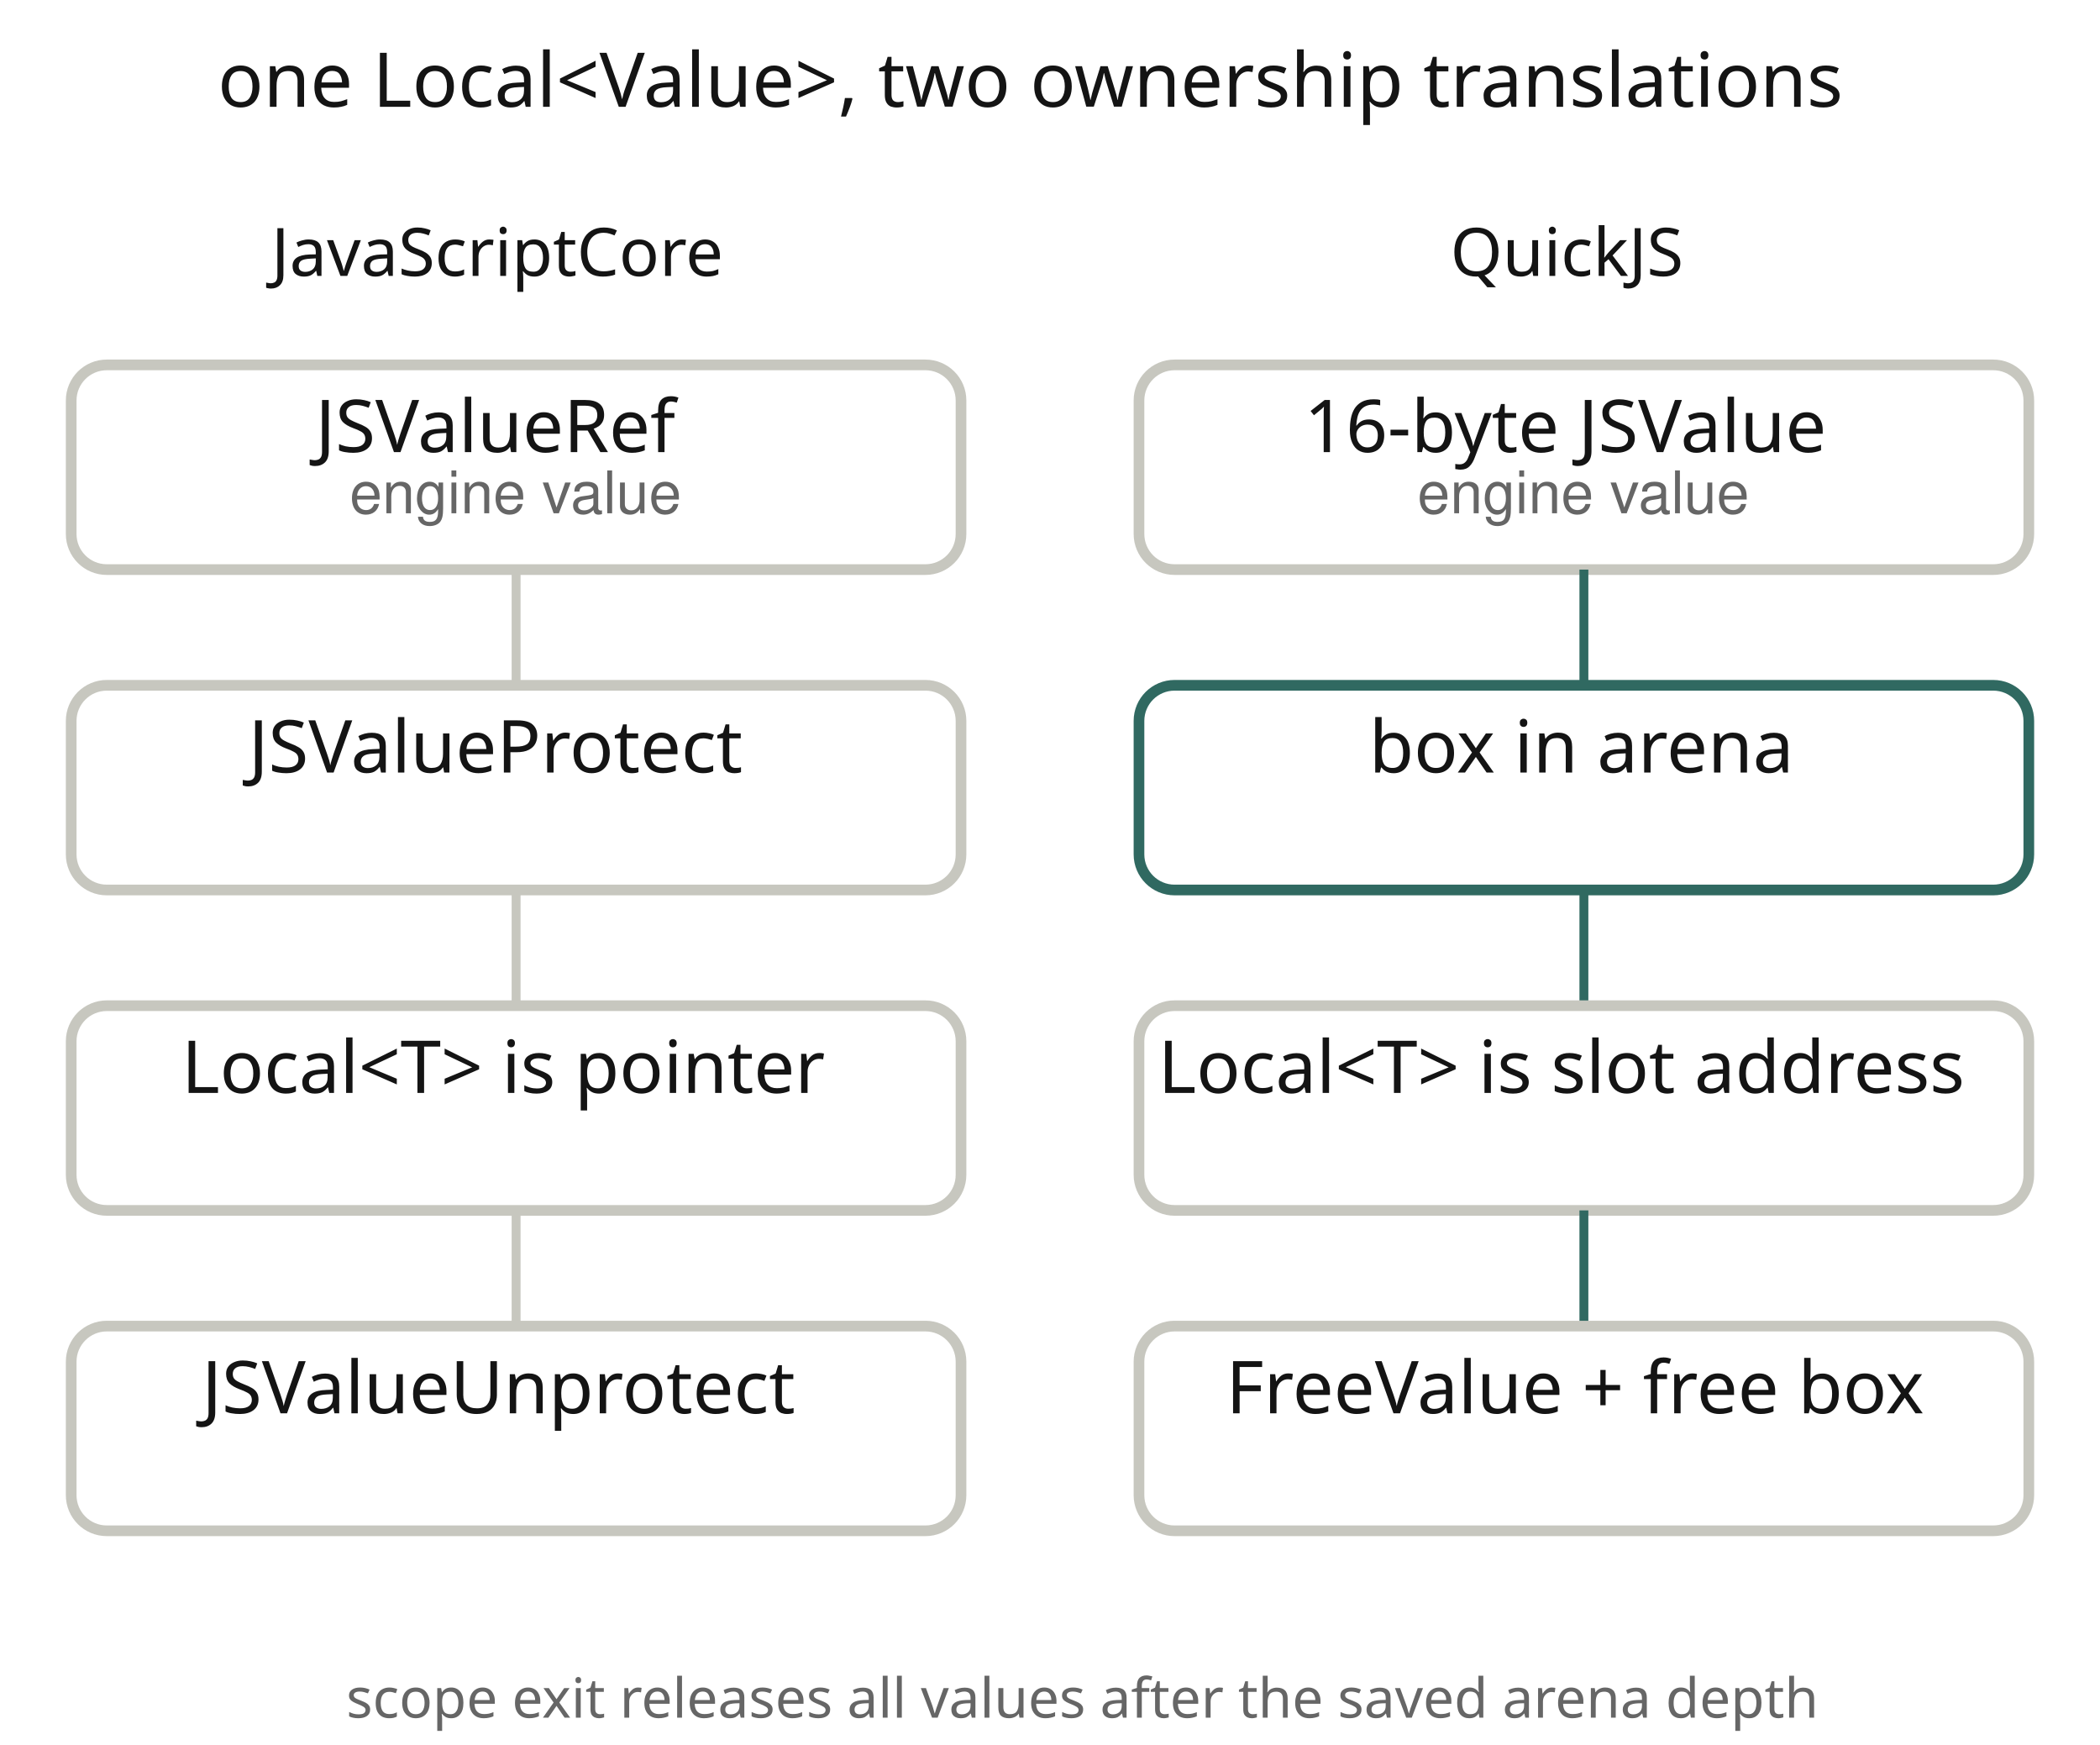
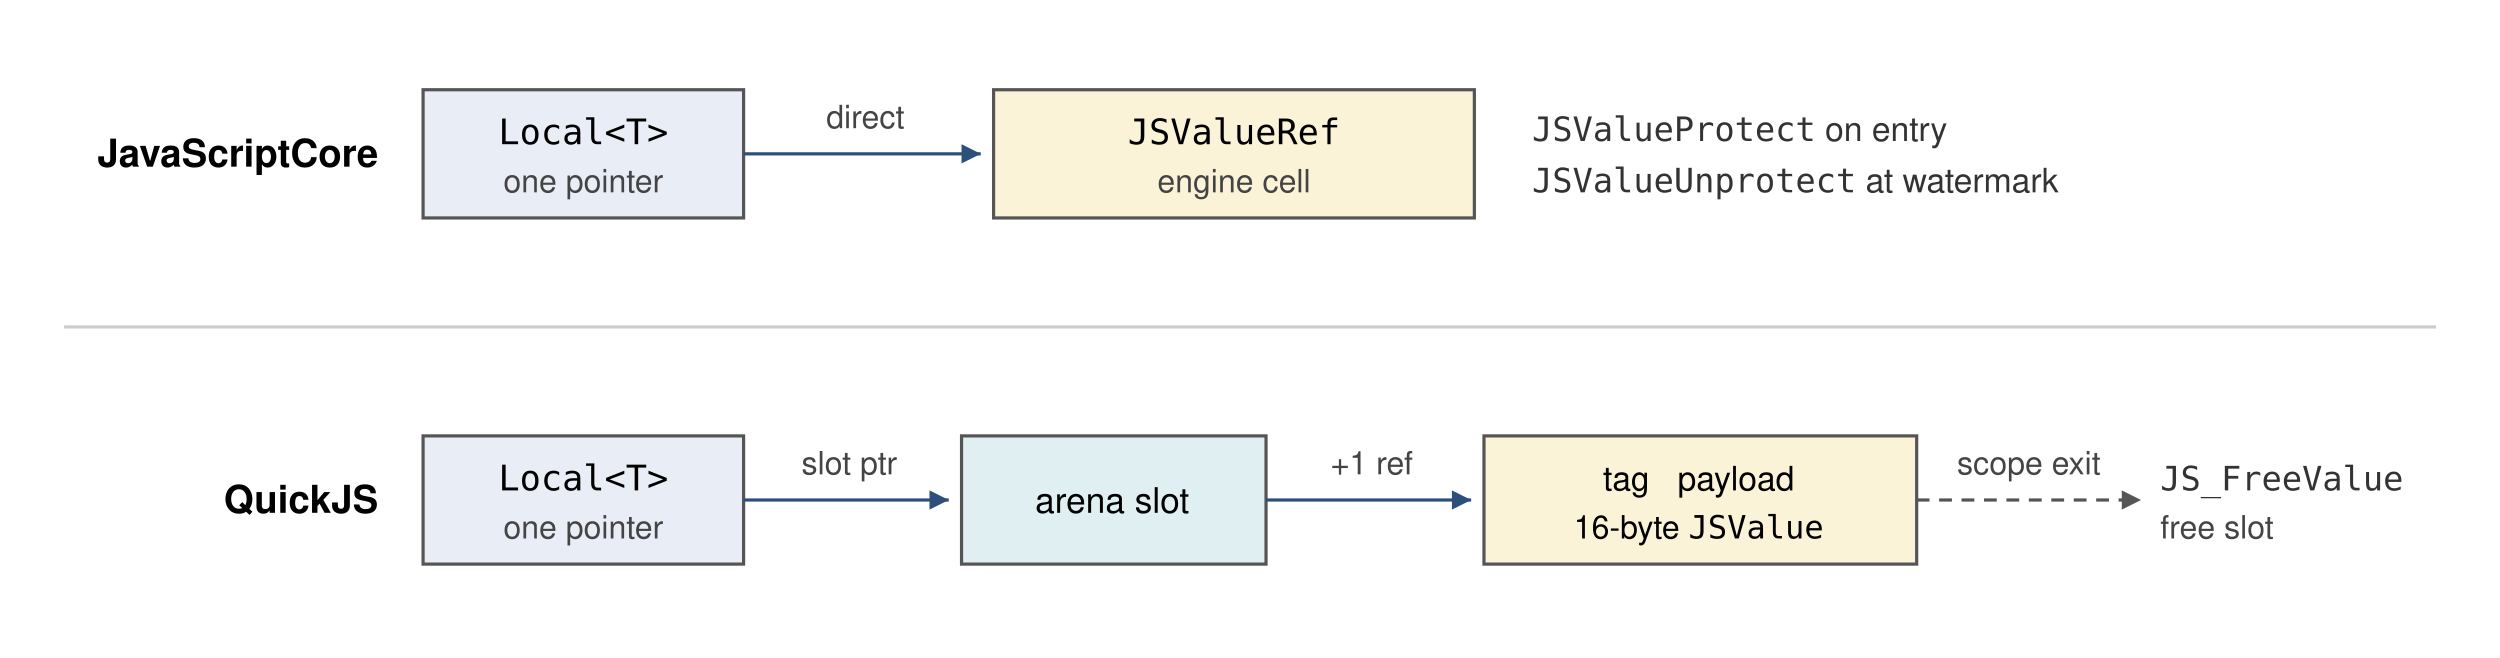
- <svg xmlns="http://www.w3.org/2000/svg" width="236" height="196" preserveAspectRatio="xMinYMin meet" viewBox="0 0 236 196" version="1.0" fill-rule="evenodd">
-   <clipPath id="clip">
-     <rect x="0" y="0" width="236" height="196" />
-   </clipPath>
-   <g id="group" transform="scale(1,-1) translate(0,-196)" style="clip-path: url(#clip)">
-     <g transform="">
-       <text x="24.47" y="184" style="font-family: Helvetica-Bold; font-size: 8.5px;fill: rgb(8%,8%,8%); stroke:none;" transform="translate(0,368) scale(1,-1)">one Local&lt;Value&gt;, two ownership translations</text>
-       <text x="30.49" y="165" style="font-family: Helvetica-Bold; font-size: 7.5px;fill: rgb(8%,8%,8%); stroke:none;" transform="translate(0,330) scale(1,-1)">JavaScriptCore</text>
-       <text x="162.993" y="165" style="font-family: Helvetica-Bold; font-size: 7.5px;fill: rgb(8%,8%,8%); stroke:none;" transform="translate(0,330) scale(1,-1)">QuickJS</text>
-       <rect x="8" y="132" width="100" height="23" rx="4" ry="4" style="stroke: rgb(78%,78%,75%); stroke-linecap: butt; stroke-width: 1.2; fill: rgb(100%,100%,100%); fill-rule: evenodd;" />
-       <text x="35.442" y="145.8" style="font-family: Helvetica-Bold; font-size: 8.2px;fill: rgb(8%,8%,8%); stroke:none;" transform="translate(0,291) scale(1,-1)">JSValueRef</text>
-       <text x="39.289" y="138.67" style="font-family: Helvetica; font-size: 6.6px;fill: rgb(40%,40%,40%); stroke:none;" transform="translate(0,277) scale(1,-1)">engine value</text>
-       <path d="M 58,132 L 58,119 Z" style="stroke: rgb(78%,78%,75%); stroke-linecap: butt; stroke-width: 1;" />
-       <rect x="8" y="96" width="100" height="23" rx="4" ry="4" style="stroke: rgb(78%,78%,75%); stroke-linecap: butt; stroke-width: 1.2; fill: rgb(100%,100%,100%); fill-rule: evenodd;" />
-       <text x="27.922" y="109.8" style="font-family: Helvetica-Bold; font-size: 8.2px;fill: rgb(8%,8%,8%); stroke:none;" transform="translate(0,219) scale(1,-1)">JSValueProtect</text>
-       <path d="M 58,96 L 58,83 Z" style="stroke: rgb(78%,78%,75%); stroke-linecap: butt; stroke-width: 1;" />
-       <rect x="8" y="60" width="100" height="23" rx="4" ry="4" style="stroke: rgb(78%,78%,75%); stroke-linecap: butt; stroke-width: 1.2; fill: rgb(100%,100%,100%); fill-rule: evenodd;" />
-       <text x="20.403" y="73.8" style="font-family: Helvetica-Bold; font-size: 8.2px;fill: rgb(8%,8%,8%); stroke:none;" transform="translate(0,147) scale(1,-1)">Local&lt;T&gt; is pointer</text>
-       <path d="M 58,60 L 58,47 Z" style="stroke: rgb(78%,78%,75%); stroke-linecap: butt; stroke-width: 1;" />
-       <rect x="8" y="24" width="100" height="23" rx="4" ry="4" style="stroke: rgb(78%,78%,75%); stroke-linecap: butt; stroke-width: 1.2; fill: rgb(100%,100%,100%); fill-rule: evenodd;" />
-       <text x="22.687" y="37.8" style="font-family: Helvetica-Bold; font-size: 8.2px;fill: rgb(8%,8%,8%); stroke:none;" transform="translate(0,75) scale(1,-1)">JSValueUnprotect</text>
-       <rect x="128" y="132" width="100" height="23" rx="4" ry="4" style="stroke: rgb(78%,78%,75%); stroke-linecap: butt; stroke-width: 1.2; fill: rgb(100%,100%,100%); fill-rule: evenodd;" />
-       <text x="146.553" y="145.8" style="font-family: Helvetica-Bold; font-size: 8.2px;fill: rgb(8%,8%,8%); stroke:none;" transform="translate(0,291) scale(1,-1)">16-byte JSValue</text>
-       <text x="159.289" y="138.67" style="font-family: Helvetica; font-size: 6.6px;fill: rgb(40%,40%,40%); stroke:none;" transform="translate(0,277) scale(1,-1)">engine value</text>
-       <path d="M 178,132 L 178,119 Z" style="stroke: rgb(19%,41%,38%); stroke-linecap: butt; stroke-width: 1;" />
-       <rect x="128" y="96" width="100" height="23" rx="4" ry="4" style="stroke: rgb(19%,41%,38%); stroke-linecap: butt; stroke-width: 1.2; fill: rgb(100%,100%,100%); fill-rule: evenodd;" />
-       <text x="153.847" y="109.8" style="font-family: Helvetica-Bold; font-size: 8.2px;fill: rgb(8%,8%,8%); stroke:none;" transform="translate(0,219) scale(1,-1)">box in arena</text>
-       <path d="M 178,96 L 178,83 Z" style="stroke: rgb(19%,41%,38%); stroke-linecap: butt; stroke-width: 1;" />
-       <rect x="128" y="60" width="100" height="23" rx="4" ry="4" style="stroke: rgb(78%,78%,75%); stroke-linecap: butt; stroke-width: 1.2; fill: rgb(100%,100%,100%); fill-rule: evenodd;" />
-       <text x="130.145" y="73.8" style="font-family: Helvetica-Bold; font-size: 8.2px;fill: rgb(8%,8%,8%); stroke:none;" transform="translate(0,147) scale(1,-1)">Local&lt;T&gt; is slot address</text>
-       <path d="M 178,60 L 178,47 Z" style="stroke: rgb(19%,41%,38%); stroke-linecap: butt; stroke-width: 1;" />
-       <rect x="128" y="24" width="100" height="23" rx="4" ry="4" style="stroke: rgb(78%,78%,75%); stroke-linecap: butt; stroke-width: 1.2; fill: rgb(100%,100%,100%); fill-rule: evenodd;" />
-       <text x="137.779" y="37.8" style="font-family: Helvetica-Bold; font-size: 8.2px;fill: rgb(8%,8%,8%); stroke:none;" transform="translate(0,75) scale(1,-1)">FreeValue + free box</text>
-       <text x="38.91" y="3" style="font-family: Helvetica-Oblique; font-size: 6.2px;fill: rgb(40%,40%,40%); stroke:none;" transform="translate(0,6) scale(1,-1)">scope exit releases all values after the saved arena depth</text>
-     </g>
-   </g>
+ <svg xmlns="http://www.w3.org/2000/svg" viewBox="0 0 780 205" font-family="Helvetica, Arial, sans-serif">
+   <defs>
+     <marker id="harr" markerWidth="8" markerHeight="8" refX="6" refY="3" orient="auto">
+       <path d="M0,0 L6,3 L0,6 z" fill="#2c4f7c" />
+     </marker>
+     <marker id="farr" markerWidth="8" markerHeight="8" refX="6" refY="3" orient="auto">
+       <path d="M0,0 L6,3 L0,6 z" fill="#555" />
+     </marker>
+   </defs>
+   <text x="118" y="52" text-anchor="end" font-size="12" font-weight="bold">JavaScriptCore</text>
+   <rect x="132" y="28" width="100" height="40" fill="#e9eef6" stroke="#555" stroke-width="1" />
+   <text x="182" y="45" text-anchor="middle" font-size="11" font-family="Menlo, monospace">Local&lt;T&gt;</text>
+   <text x="182" y="60" text-anchor="middle" font-size="10" fill="#444">one pointer</text>
+   <line x1="232" y1="48" x2="306" y2="48" stroke="#2c4f7c" stroke-width="1" marker-end="url(#harr)" />
+   <text x="270" y="40" text-anchor="middle" font-size="10" fill="#444">direct</text>
+   <rect x="310" y="28" width="150" height="40" fill="#fbf3d8" stroke="#555" stroke-width="1" />
+   <text x="385" y="45" text-anchor="middle" font-size="11" font-family="Menlo, monospace">JSValueRef</text>
+   <text x="385" y="60" text-anchor="middle" font-size="10" fill="#444">engine cell</text>
+   <text x="478" y="44" font-size="10.5" fill="#333">
+     <tspan font-family="Menlo, monospace">JSValueProtect</tspan> on entry</text>
+   <text x="478" y="60" font-size="10.5" fill="#333">
+     <tspan font-family="Menlo, monospace">JSValueUnprotect</tspan> at watermark</text>
+   <line x1="20" y1="102" x2="760" y2="102" stroke="#ccc" stroke-width="1" />
+   <text x="118" y="160" text-anchor="end" font-size="12" font-weight="bold">QuickJS</text>
+   <rect x="132" y="136" width="100" height="40" fill="#e9eef6" stroke="#555" stroke-width="1" />
+   <text x="182" y="153" text-anchor="middle" font-size="11" font-family="Menlo, monospace">Local&lt;T&gt;</text>
+   <text x="182" y="168" text-anchor="middle" font-size="10" fill="#444">one pointer</text>
+   <line x1="232" y1="156" x2="296" y2="156" stroke="#2c4f7c" stroke-width="1" marker-end="url(#harr)" />
+   <text x="265" y="148" text-anchor="middle" font-size="10" fill="#444">slot ptr</text>
+   <rect x="300" y="136" width="95" height="40" fill="#e0f0f2" stroke="#555" stroke-width="1" />
+   <text x="347" y="160" text-anchor="middle" font-size="11">arena slot</text>
+   <line x1="395" y1="156" x2="459" y2="156" stroke="#2c4f7c" stroke-width="1" marker-end="url(#harr)" />
+   <text x="428" y="148" text-anchor="middle" font-size="10" fill="#444">+1 ref</text>
+   <rect x="463" y="136" width="135" height="40" fill="#fbf3d8" stroke="#555" stroke-width="1" />
+   <text x="530" y="153" text-anchor="middle" font-size="10.5">tag   payload</text>
+   <text x="530" y="168" text-anchor="middle" font-size="10">16-byte <tspan font-family="Menlo, monospace">JSValue</tspan>
+   </text>
+   <line x1="598" y1="156" x2="668" y2="156" stroke="#555" stroke-width="1" stroke-dasharray="4 3" marker-end="url(#farr)" />
+   <text x="633" y="148" text-anchor="middle" font-size="10" fill="#444">scope exit</text>
+   <text x="674" y="153" font-size="10.5" font-family="Menlo, monospace" fill="#333">JS_FreeValue</text>
+   <text x="674" y="168" font-size="10" fill="#444">free slot</text>
</svg>
